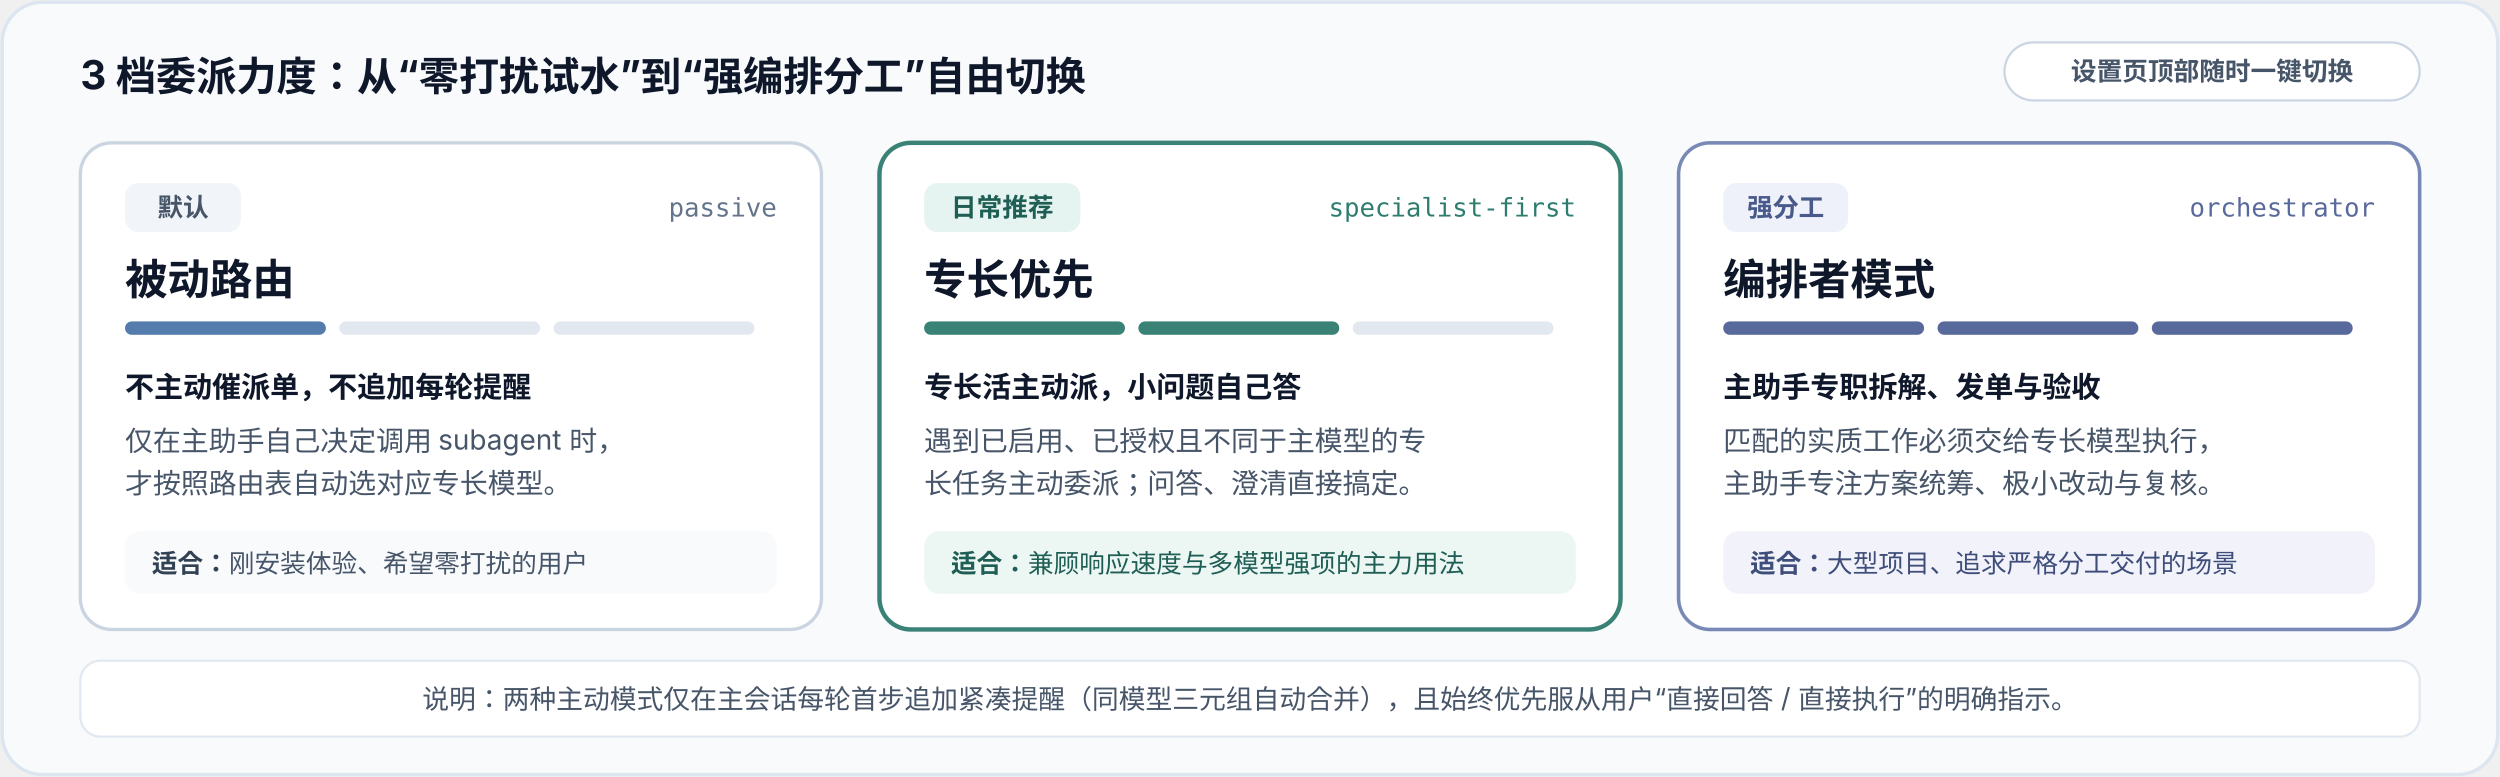
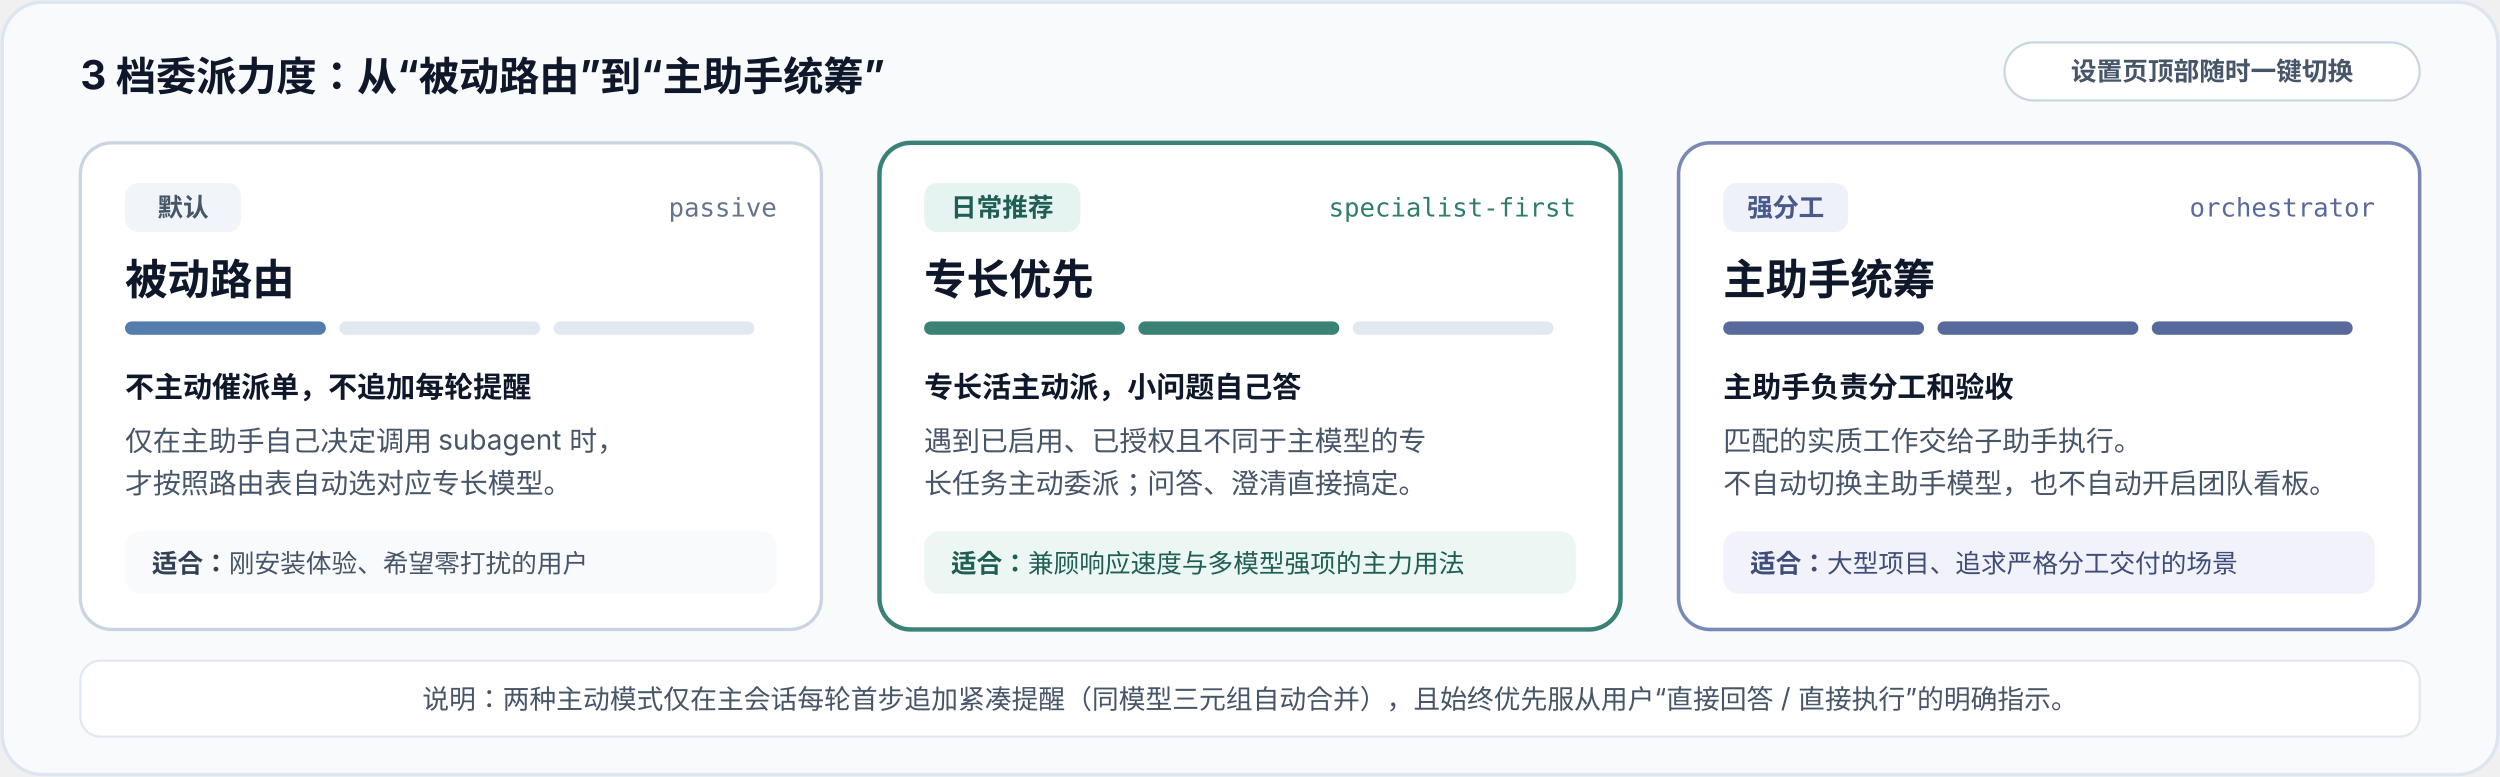
- <svg xmlns="http://www.w3.org/2000/svg" viewBox="0 0 1120 348" width="1120" height="348" role="img" aria-label="三种委派模式对比：被动路由、专长优先、编排者">
+ <svg xmlns="http://www.w3.org/2000/svg" viewBox="0 0 1120 348" width="1120" height="348" role="img" aria-label="三种委派模式对比：被动路由、专长优先、主助手统筹">
  <rect x="1" y="1" width="1118" height="346" rx="18" fill="#F8FAFC" stroke="#DCE5F0" stroke-width="1.5" />
  <g font-family="-apple-system, BlinkMacSystemFont, 'Segoe UI', 'PingFang SC', 'Microsoft YaHei', sans-serif">
-     <text x="36" y="40" fill="#0F172A" font-size="18" font-weight="700">3 档委派力度：从“零打扰试水”到“强编排分工”自由切换</text>
+     <text x="36" y="40" fill="#0F172A" font-size="18" font-weight="700">3 档委派力度：从“被动路由”到“主助手统筹”</text>
    <rect x="898" y="19" width="186" height="26" rx="13" fill="#FFFFFF" stroke="#CBD5E1" />
    <text x="991" y="36" text-anchor="middle" fill="#475569" font-size="11.5" font-weight="600">设置页顶部随时一键切换</text>
  </g>
  <g transform="translate(36, 64)" font-family="-apple-system, BlinkMacSystemFont, 'Segoe UI', 'PingFang SC', 'Microsoft YaHei', sans-serif">
    <rect x="0" y="0" width="332" height="218" rx="14" fill="#FFFFFF" stroke="#CBD5E1" stroke-width="1.5" />
    <rect x="20" y="18" width="52" height="22" rx="6" fill="#F1F5F9" />
    <text x="46" y="33" text-anchor="middle" fill="#475569" font-size="11.5" font-weight="700">默认</text>
    <text x="312" y="33" text-anchor="end" fill="#64748B" font-size="11.5" font-family="'SFMono-Regular', Consolas, monospace">passive</text>
    <text x="20" y="68" fill="#0F172A" font-size="19" font-weight="800">被动路由</text>
    <rect x="20" y="80" width="90" height="6" rx="3" fill="#547DAE" />
    <rect x="116" y="80" width="90" height="6" rx="3" fill="#E2E8F0" />
    <rect x="212" y="80" width="90" height="6" rx="3" fill="#E2E8F0" />
    <text x="20" y="114" fill="#0F172A" font-size="13" font-weight="700">不主动催派单，不追加每轮提醒</text>
    <text x="20" y="138" fill="#475569" font-size="12.5">仅在主助手自己决定调用 subagent 时，</text>
    <text x="20" y="157" fill="#475569" font-size="12.5">才按照路由表自动选对应专长模型。</text>
    <rect x="20" y="174" width="292" height="28" rx="7" fill="#F8FAFC" />
    <text x="32" y="192.5" fill="#475569" font-size="11.5">
      <tspan font-weight="700" fill="#334155">适合：</tspan>刚安装体验、希望零打扰的用户</text>
  </g>
  <g transform="translate(394, 64)" font-family="-apple-system, BlinkMacSystemFont, 'Segoe UI', 'PingFang SC', 'Microsoft YaHei', sans-serif">
    <rect x="0" y="0" width="332" height="218" rx="14" fill="#FFFFFF" stroke="#3B8276" stroke-width="2" />
    <rect x="20" y="18" width="70" height="22" rx="6" fill="#E6F4F1" />
    <text x="55" y="33" text-anchor="middle" fill="#1F5E54" font-size="11.5" font-weight="700">日常推荐</text>
    <text x="312" y="33" text-anchor="end" fill="#2E7D6F" font-size="11.5" font-family="'SFMono-Regular', Consolas, monospace">specialist-first</text>
    <text x="20" y="68" fill="#0F172A" font-size="19" font-weight="800">专长优先</text>
    <rect x="20" y="80" width="90" height="6" rx="3" fill="#3B8276" />
    <rect x="116" y="80" width="90" height="6" rx="3" fill="#3B8276" />
    <rect x="212" y="80" width="90" height="6" rx="3" fill="#E2E8F0" />
    <text x="20" y="114" fill="#0F172A" font-size="13" font-weight="700">专长活主动派，小问题自己答</text>
    <text x="20" y="138" fill="#475569" font-size="12.5">遇到已启用、已授权且不同于主模型的专</text>
    <text x="20" y="157" fill="#475569" font-size="12.5">长任务主动委派；问答、澄清直接搞定。</text>
    <rect x="20" y="174" width="292" height="28" rx="7" fill="#ECF7F4" />
    <text x="32" y="192.5" fill="#1F5E54" font-size="11.5">
      <tspan font-weight="700">适合：</tspan>兼顾响应速度与多模型强项的主力用法</text>
  </g>
  <g transform="translate(752, 64)" font-family="-apple-system, BlinkMacSystemFont, 'Segoe UI', 'PingFang SC', 'Microsoft YaHei', sans-serif">
    <rect x="0" y="0" width="332" height="218" rx="14" fill="#FFFFFF" stroke="#7889B6" stroke-width="1.6" />
    <rect x="20" y="18" width="56" height="22" rx="6" fill="#EEF0FA" />
    <text x="48" y="33" text-anchor="middle" fill="#495A8A" font-size="11.5" font-weight="700">强分工</text>
    <text x="312" y="33" text-anchor="end" fill="#58699B" font-size="11.5" font-family="'SFMono-Regular', Consolas, monospace">orchestrator</text>
-     <text x="20" y="68" fill="#0F172A" font-size="19" font-weight="800">编排者模式</text>
+     <text x="20" y="68" fill="#0F172A" font-size="19" font-weight="800">主助手统筹</text>
    <rect x="20" y="80" width="90" height="6" rx="3" fill="#58699B" />
    <rect x="116" y="80" width="90" height="6" rx="3" fill="#58699B" />
    <rect x="212" y="80" width="90" height="6" rx="3" fill="#58699B" />
-     <text x="20" y="114" fill="#0F172A" font-size="13" font-weight="700">主助手专职拆解、发单与验收</text>
-     <text x="20" y="138" fill="#475569" font-size="12.5">匹配的实质工作必须交给专长模型执行，</text>
-     <text x="20" y="157" fill="#475569" font-size="12.5">主助手专注方案统筹、极小改动与复核。</text>
+     <text x="20" y="114" fill="#0F172A" font-size="13" font-weight="700">主助手负责分工和验收</text>
+     <text x="20" y="138" fill="#475569" font-size="12.5">匹配的实质工作交给子助手执行。</text>
+     <text x="20" y="157" fill="#475569" font-size="12.5">不自动切换主助手模型，也不自动开启团队看板。</text>
    <rect x="20" y="174" width="292" height="28" rx="7" fill="#F2F3FA" />
    <text x="32" y="192.5" fill="#3E4D7A" font-size="11.5">
      <tspan font-weight="700">适合：</tspan>大型项目、追求严格分工交付的场景</text>
  </g>
  <g transform="translate(36, 296)" font-family="-apple-system, BlinkMacSystemFont, 'Segoe UI', 'PingFang SC', 'Microsoft YaHei', sans-serif">
    <rect x="0" y="0" width="1048" height="34" rx="9" fill="#FFFFFF" stroke="#E2E8F0" />
    <text x="524" y="21.5" text-anchor="middle" fill="#475569" font-size="12">说明：两种主动模式仅在主会话每轮首步追加紧凑提醒（同模型三元组自动合并），且始终优先服从用户“直接回答 / 直接执行”的明确指示。</text>
  </g>
</svg>
